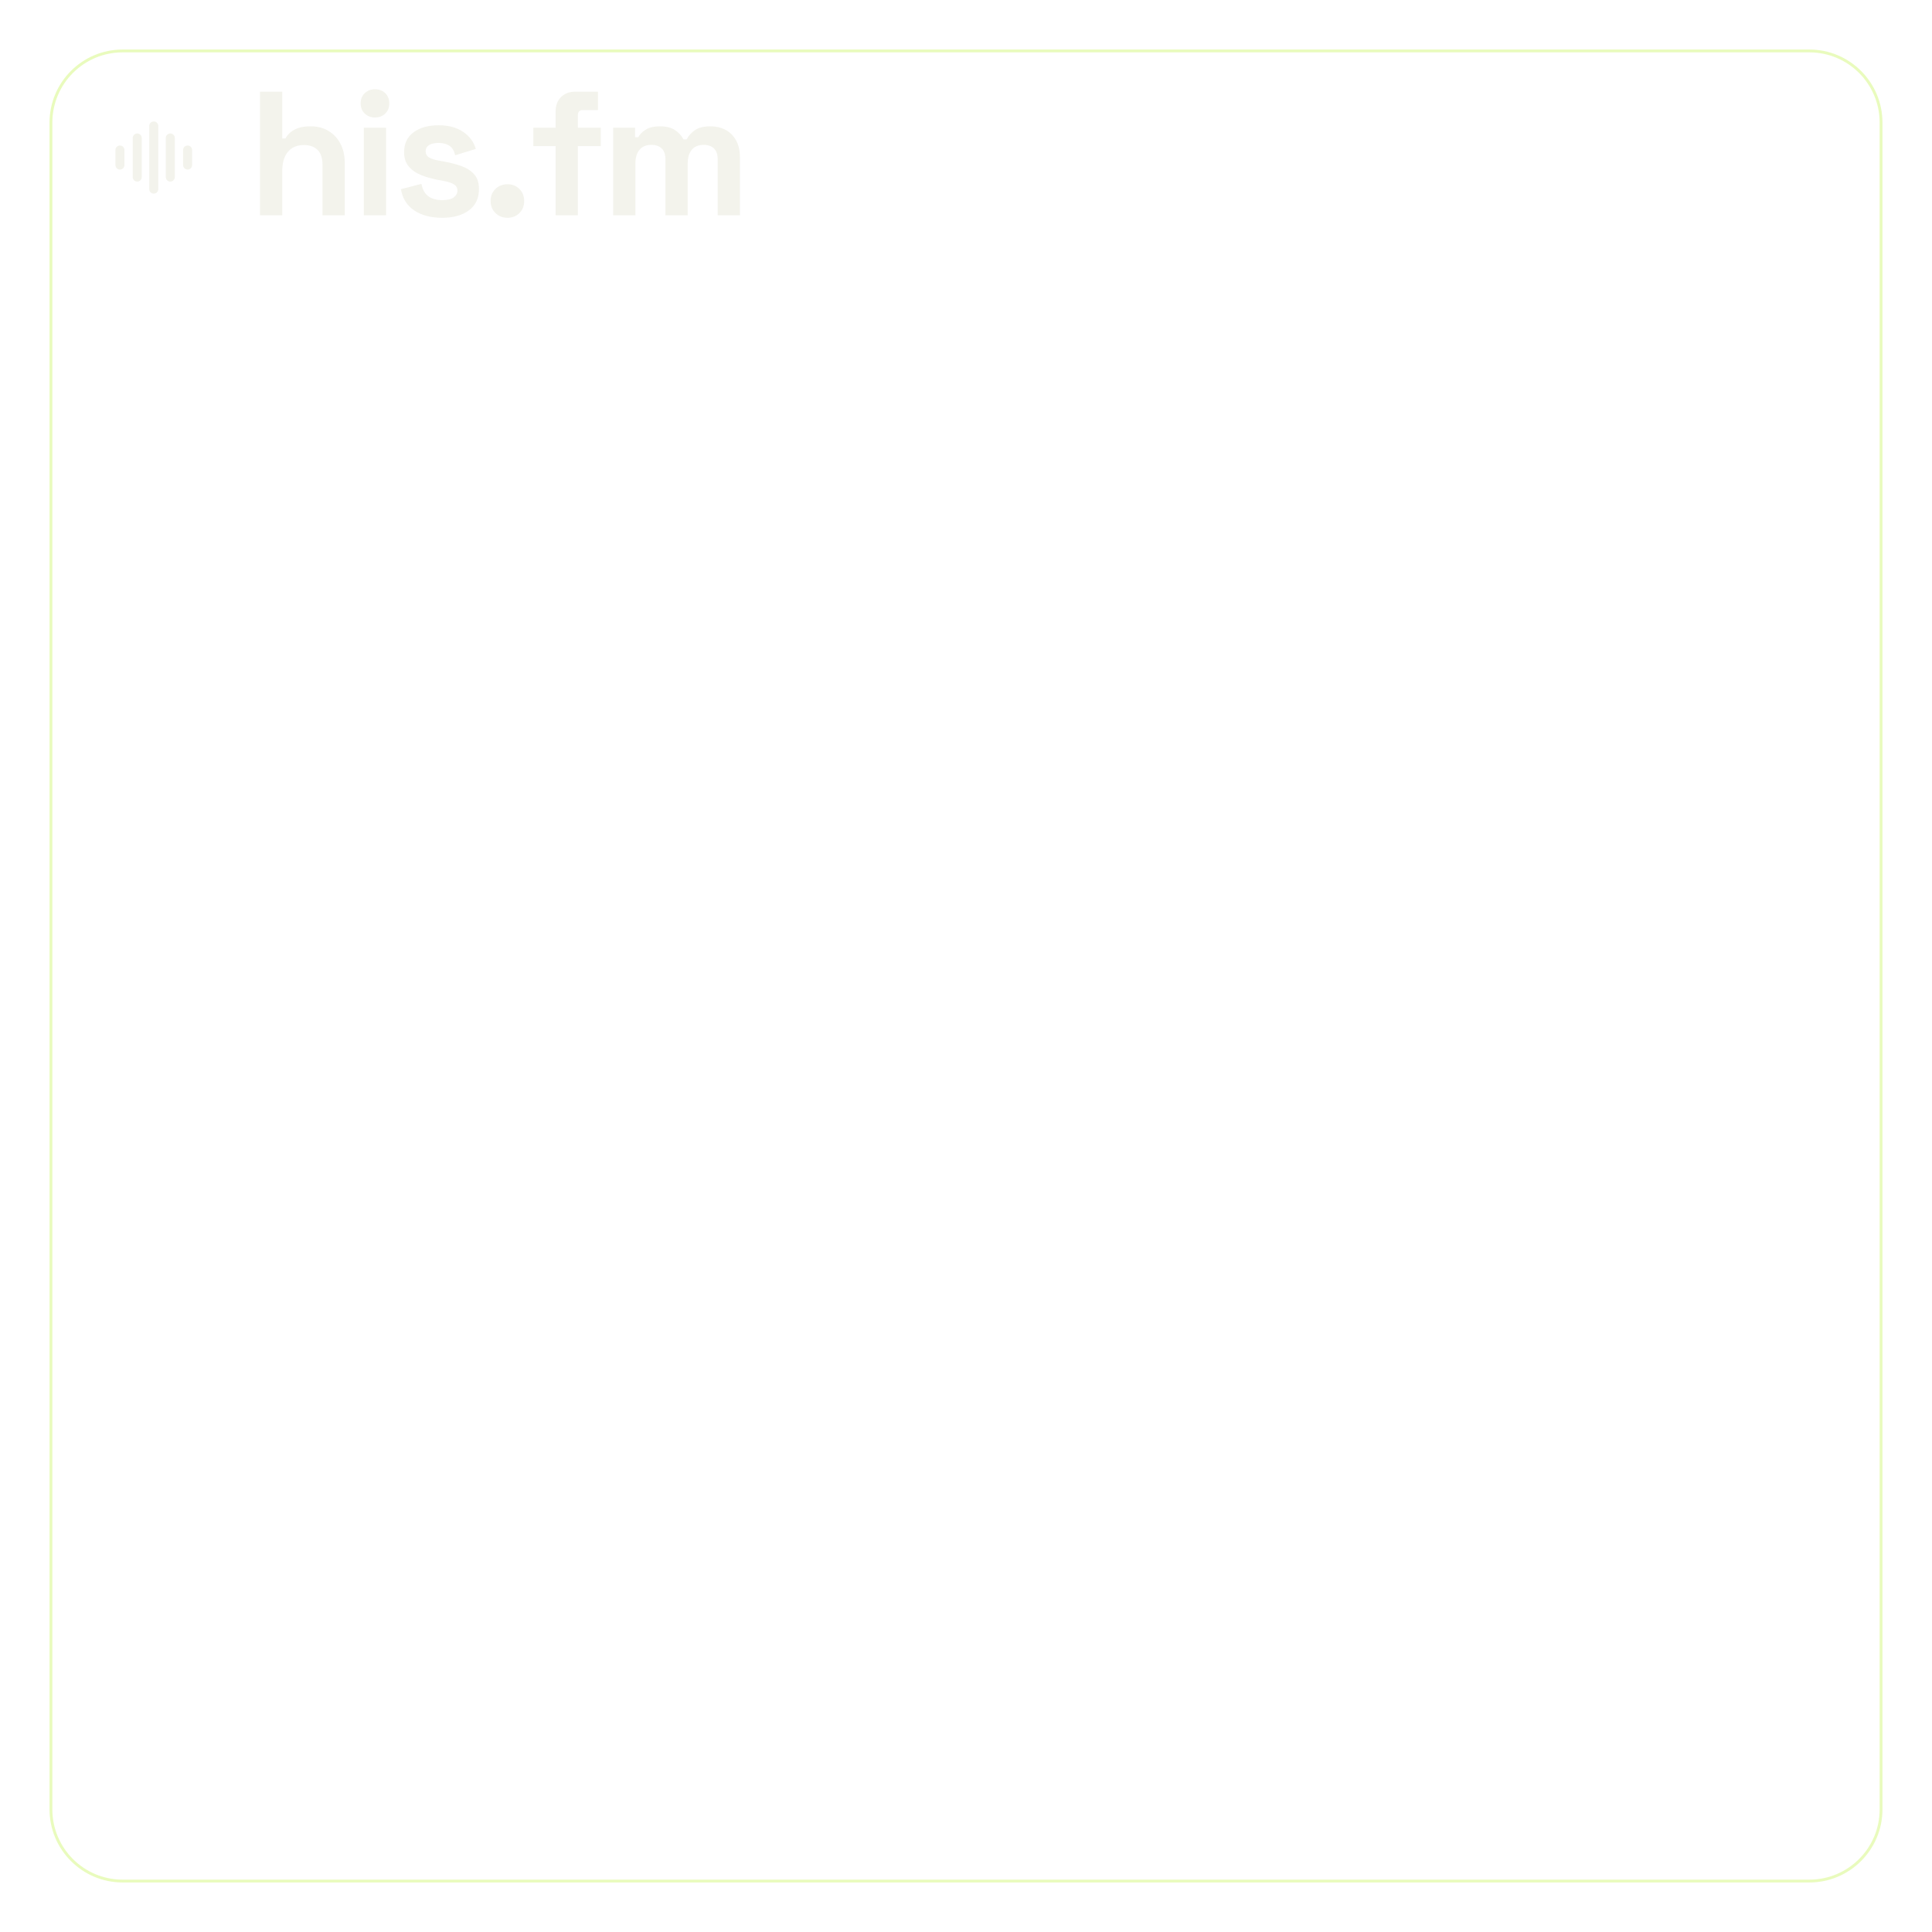
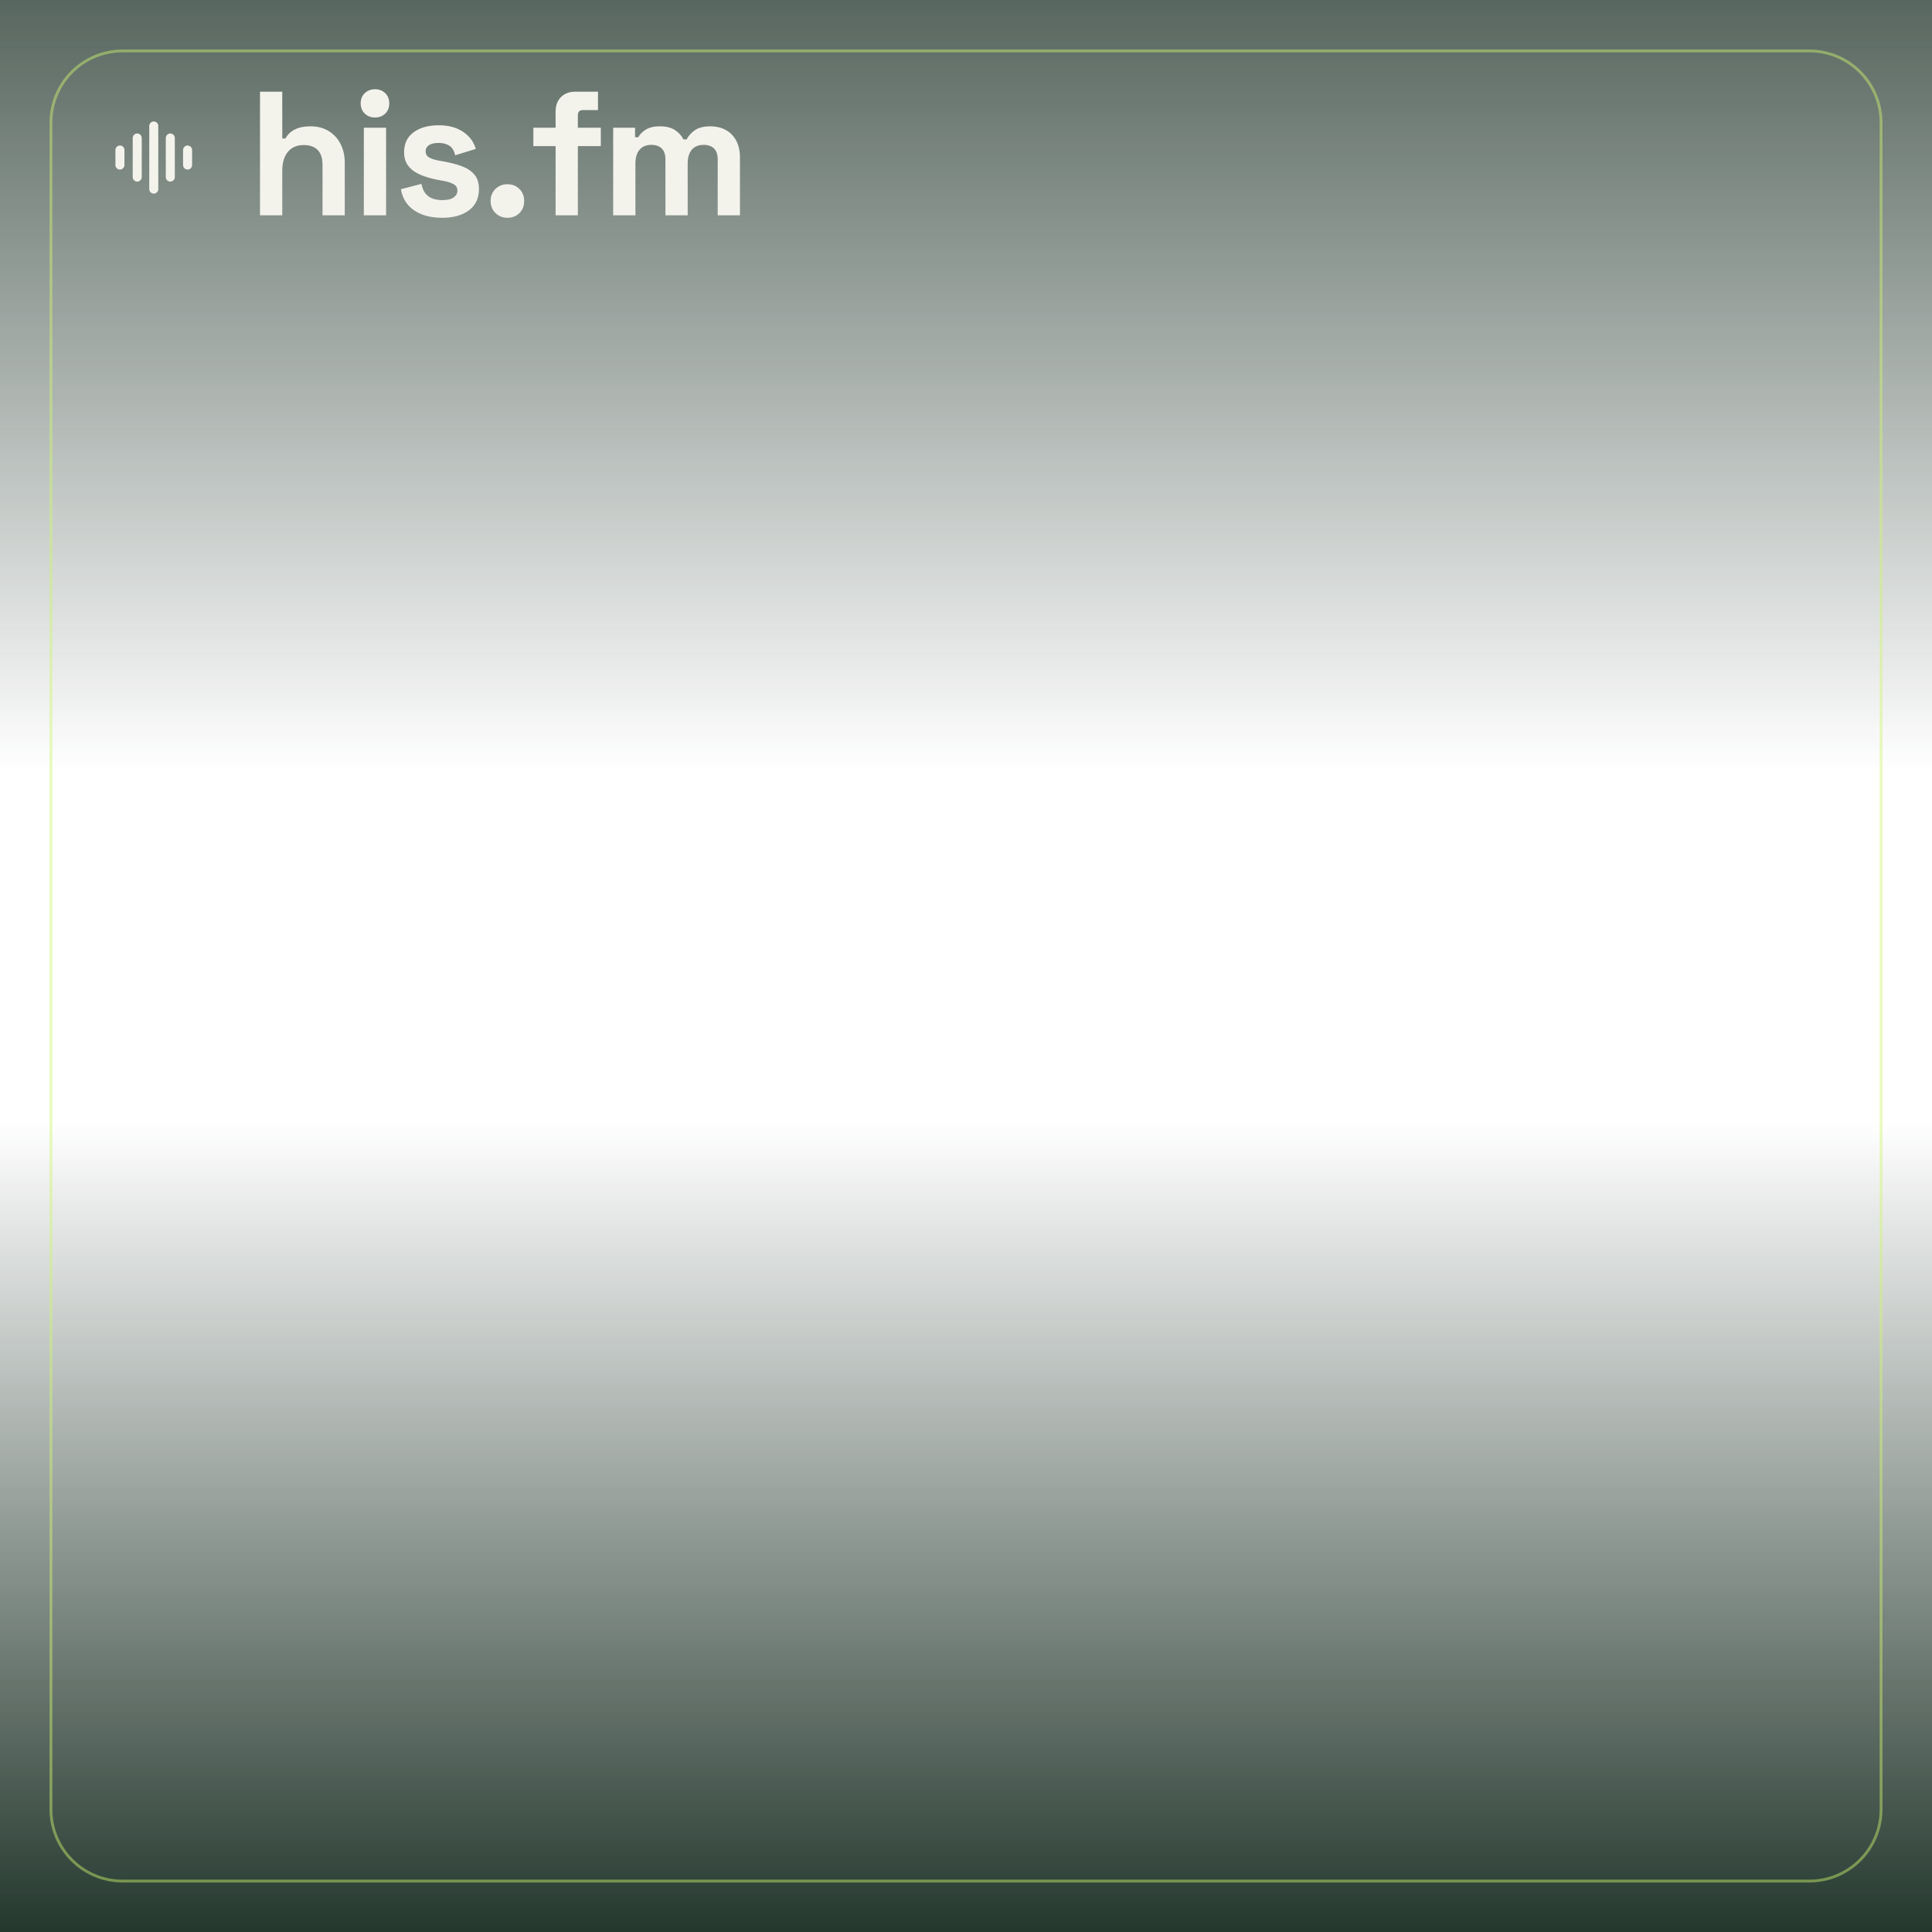
<svg xmlns="http://www.w3.org/2000/svg" width="1600" height="1600" viewBox="0 0 1024 1024" role="img" aria-label="his.fm cover frame">
+   <defs>
+     <linearGradient id="shade" x1="0" y1="0" x2="0" y2="1">
+       <stop offset="0" stop-color="#14291e" stop-opacity=".72" />
+       <stop offset=".4" stop-color="#14291e" stop-opacity="0" />
+       <stop offset=".58" stop-color="#14291e" stop-opacity="0" />
+       <stop offset="1" stop-color="#14291e" stop-opacity=".94" />
+     </linearGradient>
+   </defs>
+   <rect width="1024" height="1024" fill="url(#shade)" />
  <rect x="27" y="27" width="970" height="970" rx="38" stroke="#D0F66D" stroke-opacity=".45" stroke-width="1.5" fill="none" />
  <g transform="translate(56 58) scale(0.3984375)">
    <g fill="#F3F3EC">
      <rect x="13" y="48" width="12" height="32" rx="6" />
      <rect x="36" y="32" width="12" height="64" rx="6" />
      <rect x="58" y="16" width="12" height="96" rx="6" />
      <rect x="80" y="32" width="12" height="64" rx="6" />
      <rect x="103" y="48" width="12" height="32" rx="6" />
    </g>
  </g>
  <g transform="translate(119 40) scale(0.4866667)">
    <path fill="#F3F3EC" transform="matrix(0.1923077 0 0 -0.1923077 25.19231 152.3077)" d="M70 0V700H196V435H214Q222 451 239.0 467.0Q256 483 284.5 493.5Q313 504 357 504Q415 504 458.5 477.5Q502 451 526.0 404.5Q550 358 550 296V0H424V286Q424 342 396.5 370.0Q369 398 318 398Q260 398 228.0 359.5Q196 321 196 252V0ZM658.0 0V496H784.0V0ZM721.0 554Q687.0 554 663.5 576.0Q640.0 598 640.0 634Q640.0 670 663.5 692.0Q687.0 714 721.0 714Q756.0 714 779.0 692.0Q802.0 670 802.0 634Q802.0 598 779.0 576.0Q756.0 554 721.0 554ZM1102.0 -14Q1005.0 -14 943.0 28.0Q881.0 70 868.0 148L984.0 178Q991.0 143 1007.5 123.0Q1024.0 103 1048.5 94.5Q1073.0 86 1102.0 86Q1146.0 86 1167.0 101.5Q1188.0 117 1188.0 140Q1188.0 163 1168.0 175.5Q1148.0 188 1104.0 196L1076.0 201Q1024.0 211 981.0 228.5Q938.0 246 912.0 277.0Q886.0 308 886.0 357Q886.0 431 940.0 470.5Q994.0 510 1082.0 510Q1165.0 510 1220.0 473.0Q1275.0 436 1292.0 376L1175.0 340Q1167.0 378 1142.5 394.0Q1118.0 410 1082.0 410Q1046.0 410 1027.0 397.5Q1008.0 385 1008.0 363Q1008.0 339 1028.0 327.5Q1048.0 316 1082.0 310L1110.0 305Q1166.0 295 1211.5 278.5Q1257.0 262 1283.5 231.5Q1310.0 201 1310.0 149Q1310.0 71 1253.5 28.5Q1197.0 -14 1102.0 -14ZM1471.5 -14.0Q1431.0 -14 1403.5 12.732Q1376.0 39.463 1376.0 81.232Q1376.0 123 1403.5 149.5Q1431.0 176 1471.5 176.0Q1512.0 176 1539.0 149.268Q1566.0 122.537 1566.0 80.768Q1566.0 39 1539.0 12.5Q1512.0 -14 1471.5 -14.0ZM1744.0 0V392H1618.0V496H1744.0V588Q1744.0 639 1774.5 669.5Q1805.0 700 1854.0 700H1984.0V596H1898.0Q1870.0 596 1870.0 566V496H2000.0V392H1870.0V0ZM2070.0 0V496H2194.0V442H2212.0Q2225.0 467 2255.0 485.5Q2285.0 504 2334.0 504Q2387.0 504 2419.0 483.5Q2451.0 463 2468.0 430H2486.0Q2503.0 462 2534.0 483.0Q2565.0 504 2622.0 504Q2668.0 504 2705.5 484.5Q2743.0 465 2765.5 425.5Q2788.0 386 2788.0 326V0H2662.0V317Q2662.0 358 2641.0 378.5Q2620.0 399 2582.0 399Q2539.0 399 2515.5 371.5Q2492.0 344 2492.0 293V0H2366.0V317Q2366.0 358 2345.0 378.5Q2324.0 399 2286.0 399Q2243.0 399 2219.5 371.5Q2196.0 344 2196.0 293V0Z" />
  </g>
</svg>
